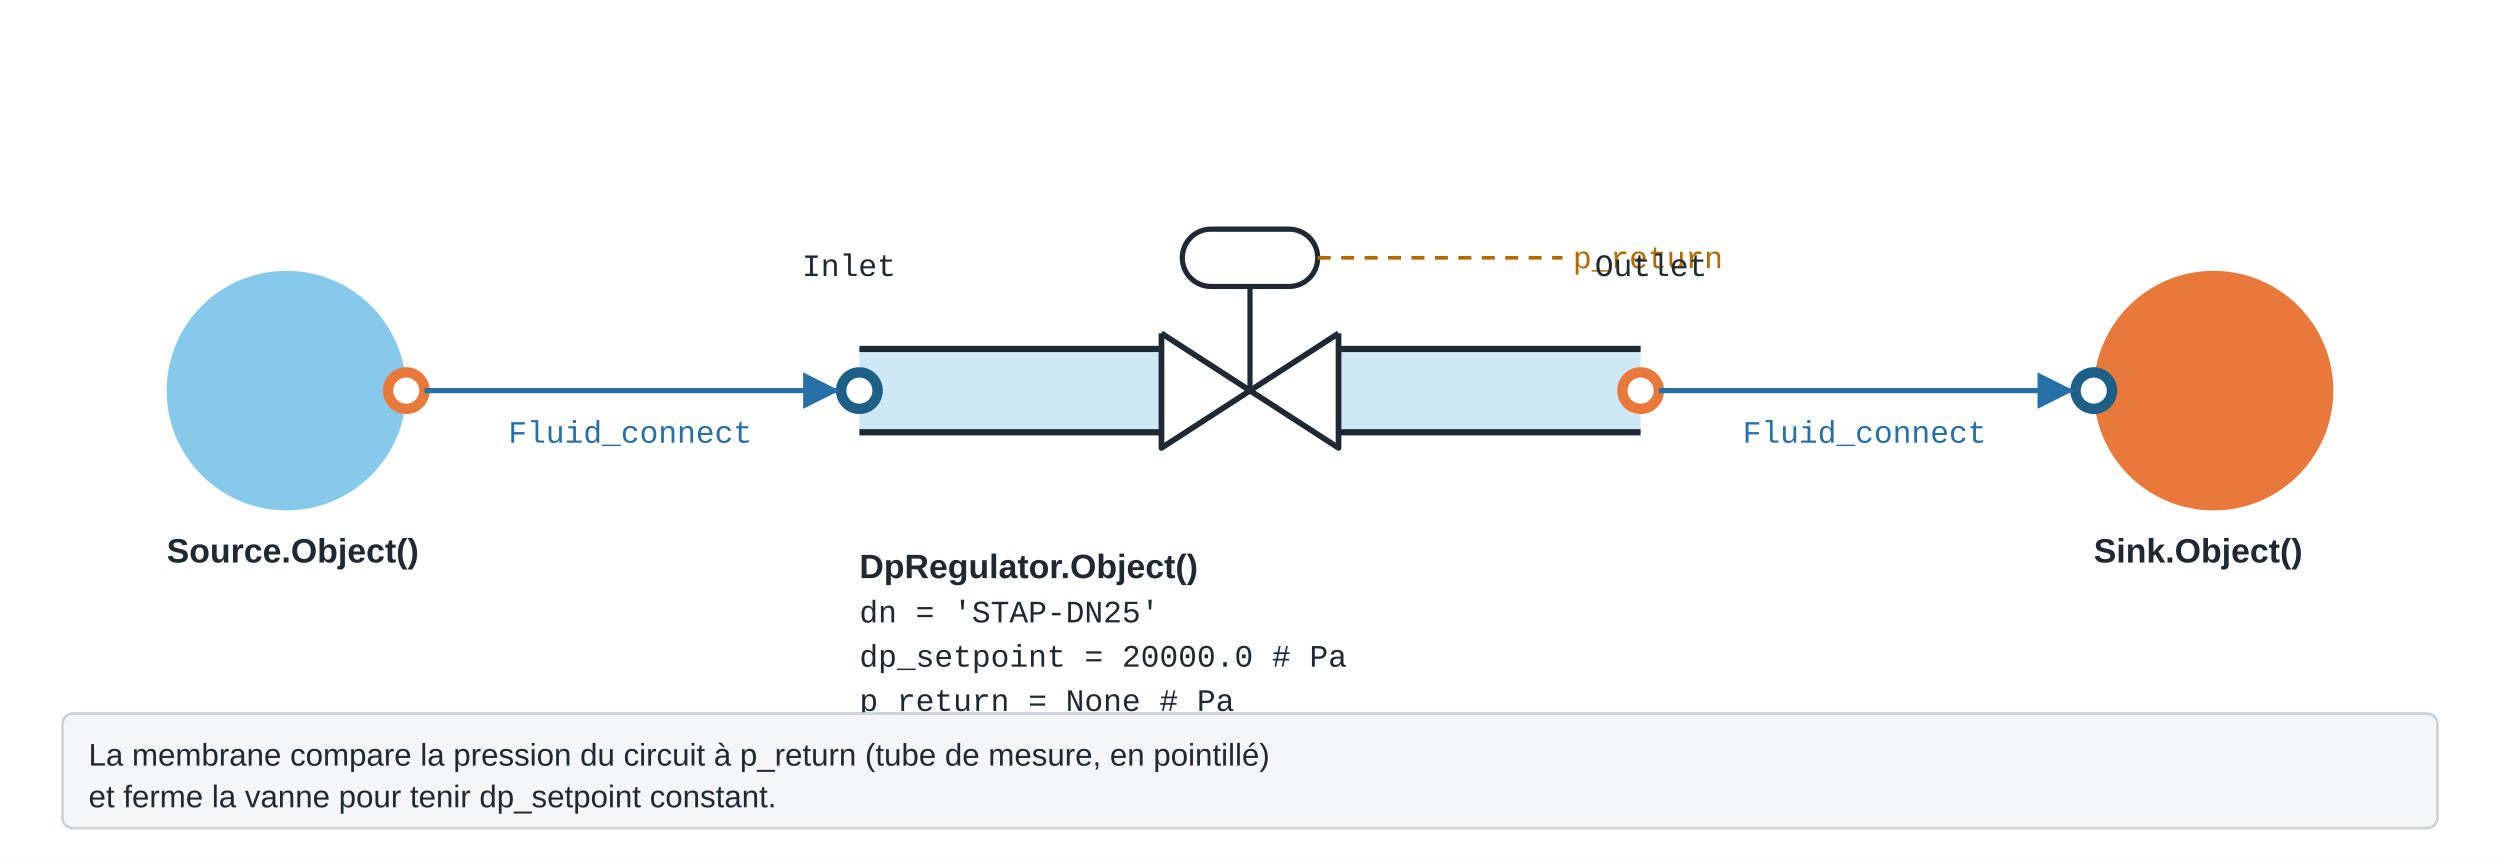
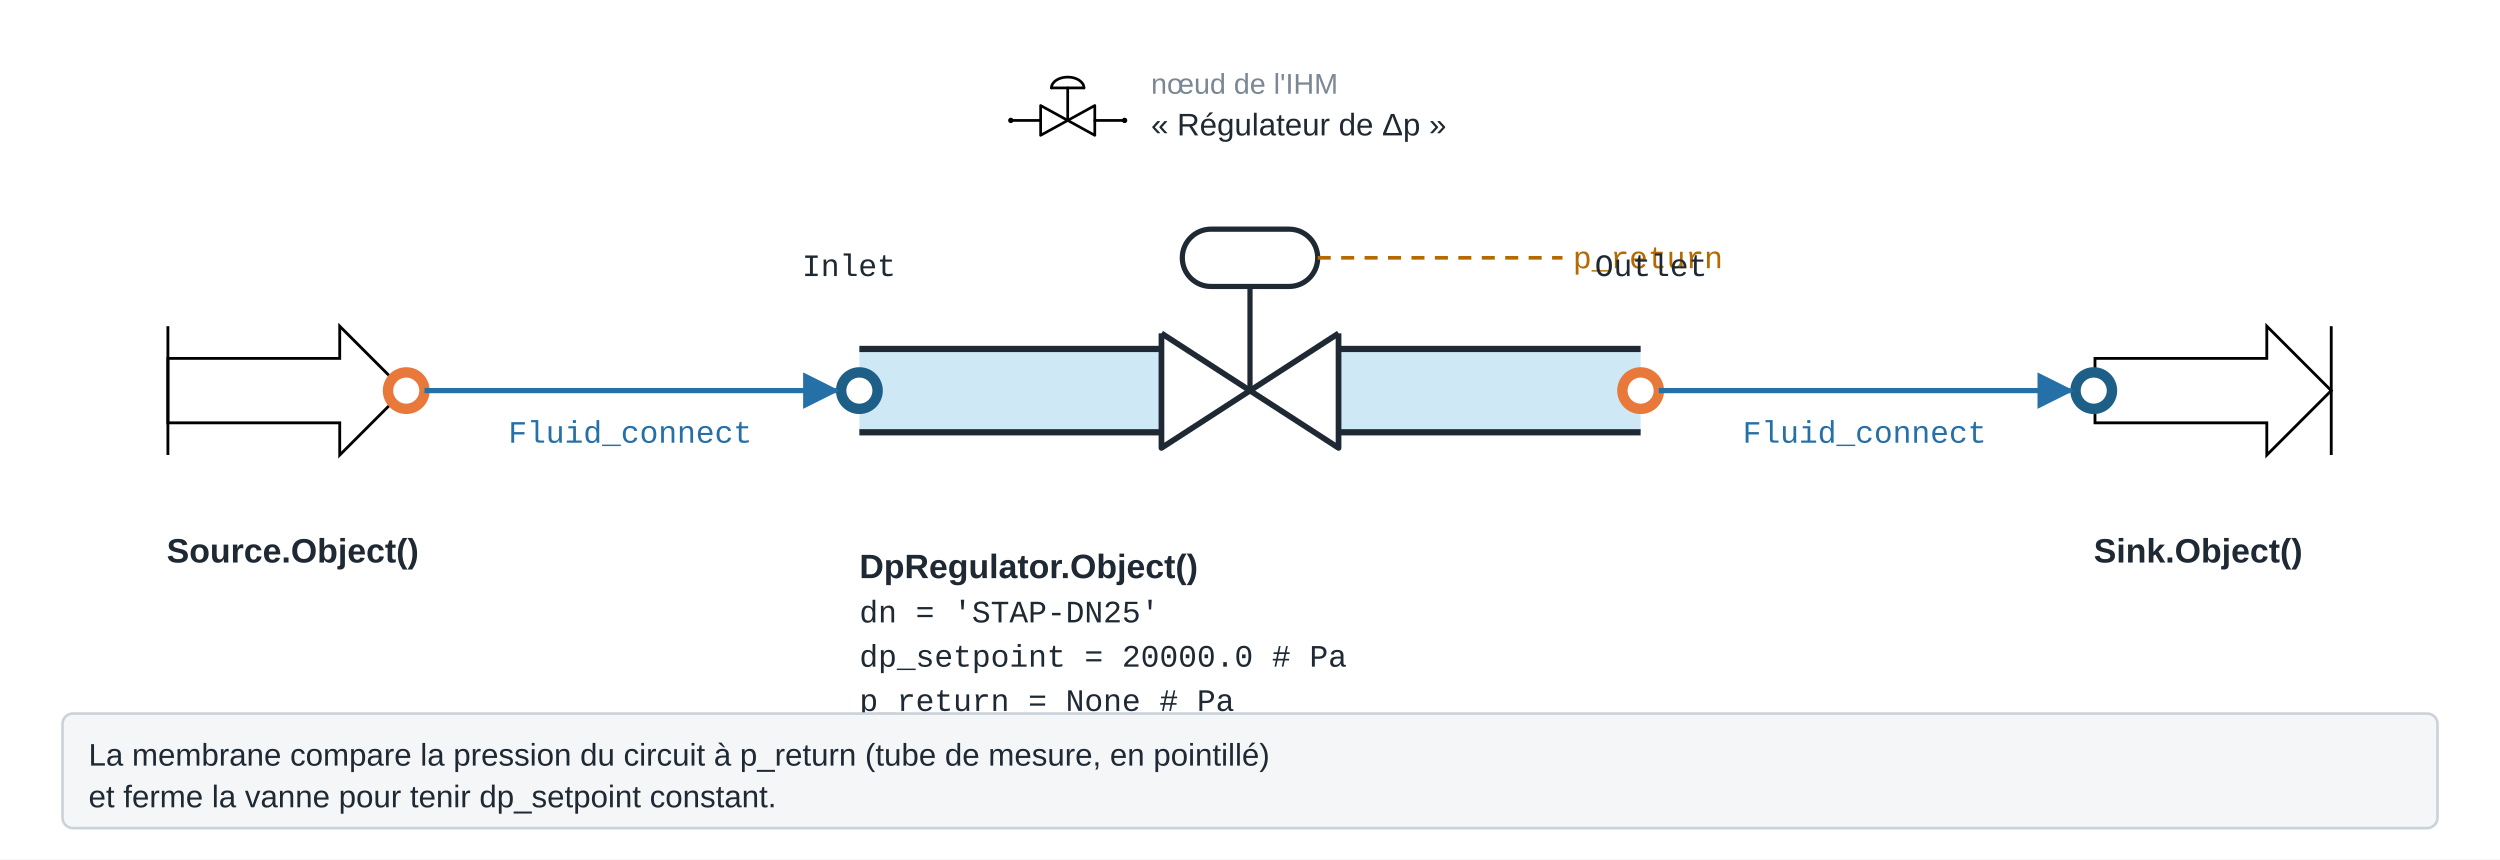
<svg xmlns="http://www.w3.org/2000/svg" width="960" height="330" viewBox="0 0 960 330" role="img" aria-label="Régulateur de pression différentielle">
  <defs>
    <marker id="fleche" viewBox="0 0 10 10" refX="9" refY="5" markerWidth="7" markerHeight="7" orient="auto-start-end">
      <path d="M 0 0 L 10 5 L 0 10 z" fill="#1f2933" />
    </marker>
    <marker id="fleche_cote" viewBox="0 0 10 10" refX="9" refY="5" markerWidth="6" markerHeight="6" orient="auto-start-end">
      <path d="M 0 0 L 10 5 L 0 10 z" fill="#b46a00" />
    </marker>
    <marker id="fleche_flux" viewBox="0 0 10 10" refX="9" refY="5" markerWidth="7" markerHeight="7" orient="auto-start-end">
      <path d="M 0 0 L 10 5 L 0 10 z" fill="#2670a8" />
    </marker>
  </defs>
  <rect width="960" height="330" fill="#ffffff" />
-   <circle cx="110.0" cy="150.0" r="46.0" fill="#87c9ea" stroke="none" stroke-width="0.0" />
+   <g transform="translate(64.00 123.83) scale(0.3172)">
+     <g transform="translate(-91 -451)">
+       <path d="M92.5 494.5 300.5 494.5 300.5 455.5 378.5 533.5 300.5 611.501 300.5 572.501 92.5 572.501Z" stroke="#000000" stroke-width="3.438" stroke-miterlimit="8" fill="none" fill-rule="evenodd" />
+       <path d="M92.5 455.5 92.5 611.405" stroke="#000000" stroke-width="3.438" stroke-miterlimit="8" fill="none" fill-rule="evenodd" />
+     </g>
+   </g>
  <text x="64.0" y="216.0" fill="#1f2933" text-anchor="start" font-family="Segoe UI, Arial, Helvetica, sans-serif" font-size="13" font-weight="600">Source.Object()</text>
  <circle cx="156.0" cy="150.0" r="7.0" fill="#ffffff" stroke="#e8793a" stroke-width="4" />
-   <circle cx="850.0" cy="150.0" r="46.0" fill="#e8793a" stroke="none" stroke-width="0.0" />
+   <g transform="translate(804.00 123.83) scale(0.3172)">
+     <g transform="translate(-91 -671)">
+       <path d="M92.5 714.5 300.5 714.5 300.5 675.5 378.5 753.5 300.5 831.501 300.5 792.501 92.5 792.501Z" stroke="#000000" stroke-width="3.438" stroke-miterlimit="8" fill="none" fill-rule="evenodd" />
+       <path d="M378.5 675.5 378.5 831.405" stroke="#000000" stroke-width="3.438" stroke-miterlimit="8" fill="none" fill-rule="evenodd" />
+     </g>
+   </g>
  <text x="804.0" y="216.0" fill="#1f2933" text-anchor="start" font-family="Segoe UI, Arial, Helvetica, sans-serif" font-size="13" font-weight="600">Sink.Object()</text>
+   <g transform="translate(384.00 14.00) scale(0.52)">
+     <g fill="none" stroke="#000000" stroke-width="2" stroke-linecap="round" stroke-linejoin="round">
+       <polygon points="30,51 30,73 50,62" />
+       <polygon points="70,51 70,73 50,62" />
+       <line x1="50" y1="62" x2="50" y2="38" />
+       <path d="M 38 38 A 12 8 0 0 1 62 38" />
+       <line x1="38" y1="38" x2="62" y2="38" />
+       <line x1="30" y1="62" x2="8" y2="62" />
+       <line x1="70" y1="62" x2="92" y2="62" />
+     </g>
+     <g class="ports">
+       <circle class="port" cx="8" cy="62" r="2.0" fill="#000000" stroke="none" data-port="port-w" data-dir="w" data-role="inlet" />
+       <circle class="port" cx="92" cy="62" r="2.0" fill="#000000" stroke="none" data-port="port-e" data-dir="e" data-role="outlet" />
+     </g>
+   </g>
+   <text x="442.0" y="36.0" fill="#7b8794" text-anchor="start" font-family="Segoe UI, Arial, Helvetica, sans-serif" font-size="11">nœud de l'IHM</text>
+   <text x="442.0" y="52.0" fill="#1f2933" text-anchor="start" font-family="Segoe UI, Arial, Helvetica, sans-serif" font-size="12">« Régulateur de Δp »</text>
  <circle cx="804.0" cy="150.0" r="7.0" fill="#ffffff" stroke="#1d5f86" stroke-width="4" />
  <rect x="330.0" y="134.0" width="116.0" height="32.0" rx="0" fill="#cfe8f6" stroke="none" stroke-width="0" />
  <line x1="330.0" y1="134.0" x2="446.0" y2="134.0" stroke="#1f2933" stroke-width="2.4" />
  <line x1="330.0" y1="166.0" x2="446.0" y2="166.0" stroke="#1f2933" stroke-width="2.4" />
  <rect x="514.0" y="134.0" width="116.0" height="32.0" rx="0" fill="#cfe8f6" stroke="none" stroke-width="0" />
  <line x1="514.0" y1="134.0" x2="630.0" y2="134.0" stroke="#1f2933" stroke-width="2.4" />
  <line x1="514.0" y1="166.0" x2="630.0" y2="166.0" stroke="#1f2933" stroke-width="2.4" />
  <polyline points="446.00,128.00 480.00,150.00 446.00,172.00 446.00,128.00" fill="#ffffff" stroke="#1f2933" stroke-width="2.2" stroke-linejoin="round" />
  <polyline points="514.00,128.00 480.00,150.00 514.00,172.00 514.00,128.00" fill="#ffffff" stroke="#1f2933" stroke-width="2.2" stroke-linejoin="round" />
  <line x1="480.0" y1="150.0" x2="480.0" y2="110.0" stroke="#1f2933" stroke-width="2.0" />
  <rect x="454.0" y="88.0" width="52.0" height="22.0" rx="11" fill="#ffffff" stroke="#1f2933" stroke-width="2.0" />
  <line x1="506.0" y1="99.0" x2="600.0" y2="99.0" stroke="#b46a00" stroke-width="1.4" stroke-dasharray="5 4" />
  <text x="604.0" y="103.0" fill="#b46a00" text-anchor="start" font-family="Consolas, Courier New, monospace" font-size="12">p_return</text>
  <circle cx="330.0" cy="150.0" r="7.0" fill="#ffffff" stroke="#1d5f86" stroke-width="4" />
  <circle cx="630.0" cy="150.0" r="7.0" fill="#ffffff" stroke="#e8793a" stroke-width="4" />
  <text x="326.0" y="106.0" fill="#1f2933" text-anchor="middle" font-family="Consolas, Courier New, monospace" font-size="12">Inlet</text>
  <text x="634.0" y="106.0" fill="#1f2933" text-anchor="middle" font-family="Consolas, Courier New, monospace" font-size="12">Outlet</text>
  <polyline points="163.00,150.00 321.00,150.00" fill="none" stroke="#2670a8" stroke-width="2.0" stroke-linejoin="round" marker-end="url(#fleche_flux)" />
  <text x="242.0" y="170.0" fill="#2670a8" text-anchor="middle" font-family="Consolas, Courier New, monospace" font-size="12">Fluid_connect</text>
  <polyline points="637.00,150.00 795.00,150.00" fill="none" stroke="#2670a8" stroke-width="2.0" stroke-linejoin="round" marker-end="url(#fleche_flux)" />
  <text x="716.0" y="170.0" fill="#2670a8" text-anchor="middle" font-family="Consolas, Courier New, monospace" font-size="12">Fluid_connect</text>
  <text x="330.0" y="222.0" fill="#1f2933" text-anchor="start" font-family="Segoe UI, Arial, Helvetica, sans-serif" font-size="13" font-weight="600">DpRegulator.Object()</text>
  <text x="330.0" y="239.0" fill="#1f2933" text-anchor="start" font-family="Consolas, Courier New, monospace" font-size="12">dn = 'STAP-DN25'</text>
  <text x="330.0" y="256.0" fill="#1f2933" text-anchor="start" font-family="Consolas, Courier New, monospace" font-size="12">dp_setpoint = 20000.0   # Pa</text>
  <text x="330.0" y="273.0" fill="#1f2933" text-anchor="start" font-family="Consolas, Courier New, monospace" font-size="12">p_return = None         # Pa</text>
  <rect x="24.0" y="274.0" width="912.0" height="44.0" rx="4" fill="#f4f6f8" stroke="#c9d1d9" stroke-width="1.0" />
  <text x="34.0" y="294.0" fill="#1f2933" text-anchor="start" font-family="Segoe UI, Arial, Helvetica, sans-serif" font-size="12">La membrane compare la pression du circuit à p_return (tube de mesure, en pointillé)</text>
  <text x="34.0" y="310.0" fill="#1f2933" text-anchor="start" font-family="Segoe UI, Arial, Helvetica, sans-serif" font-size="12">et ferme la vanne pour tenir dp_setpoint constant.</text>
</svg>
